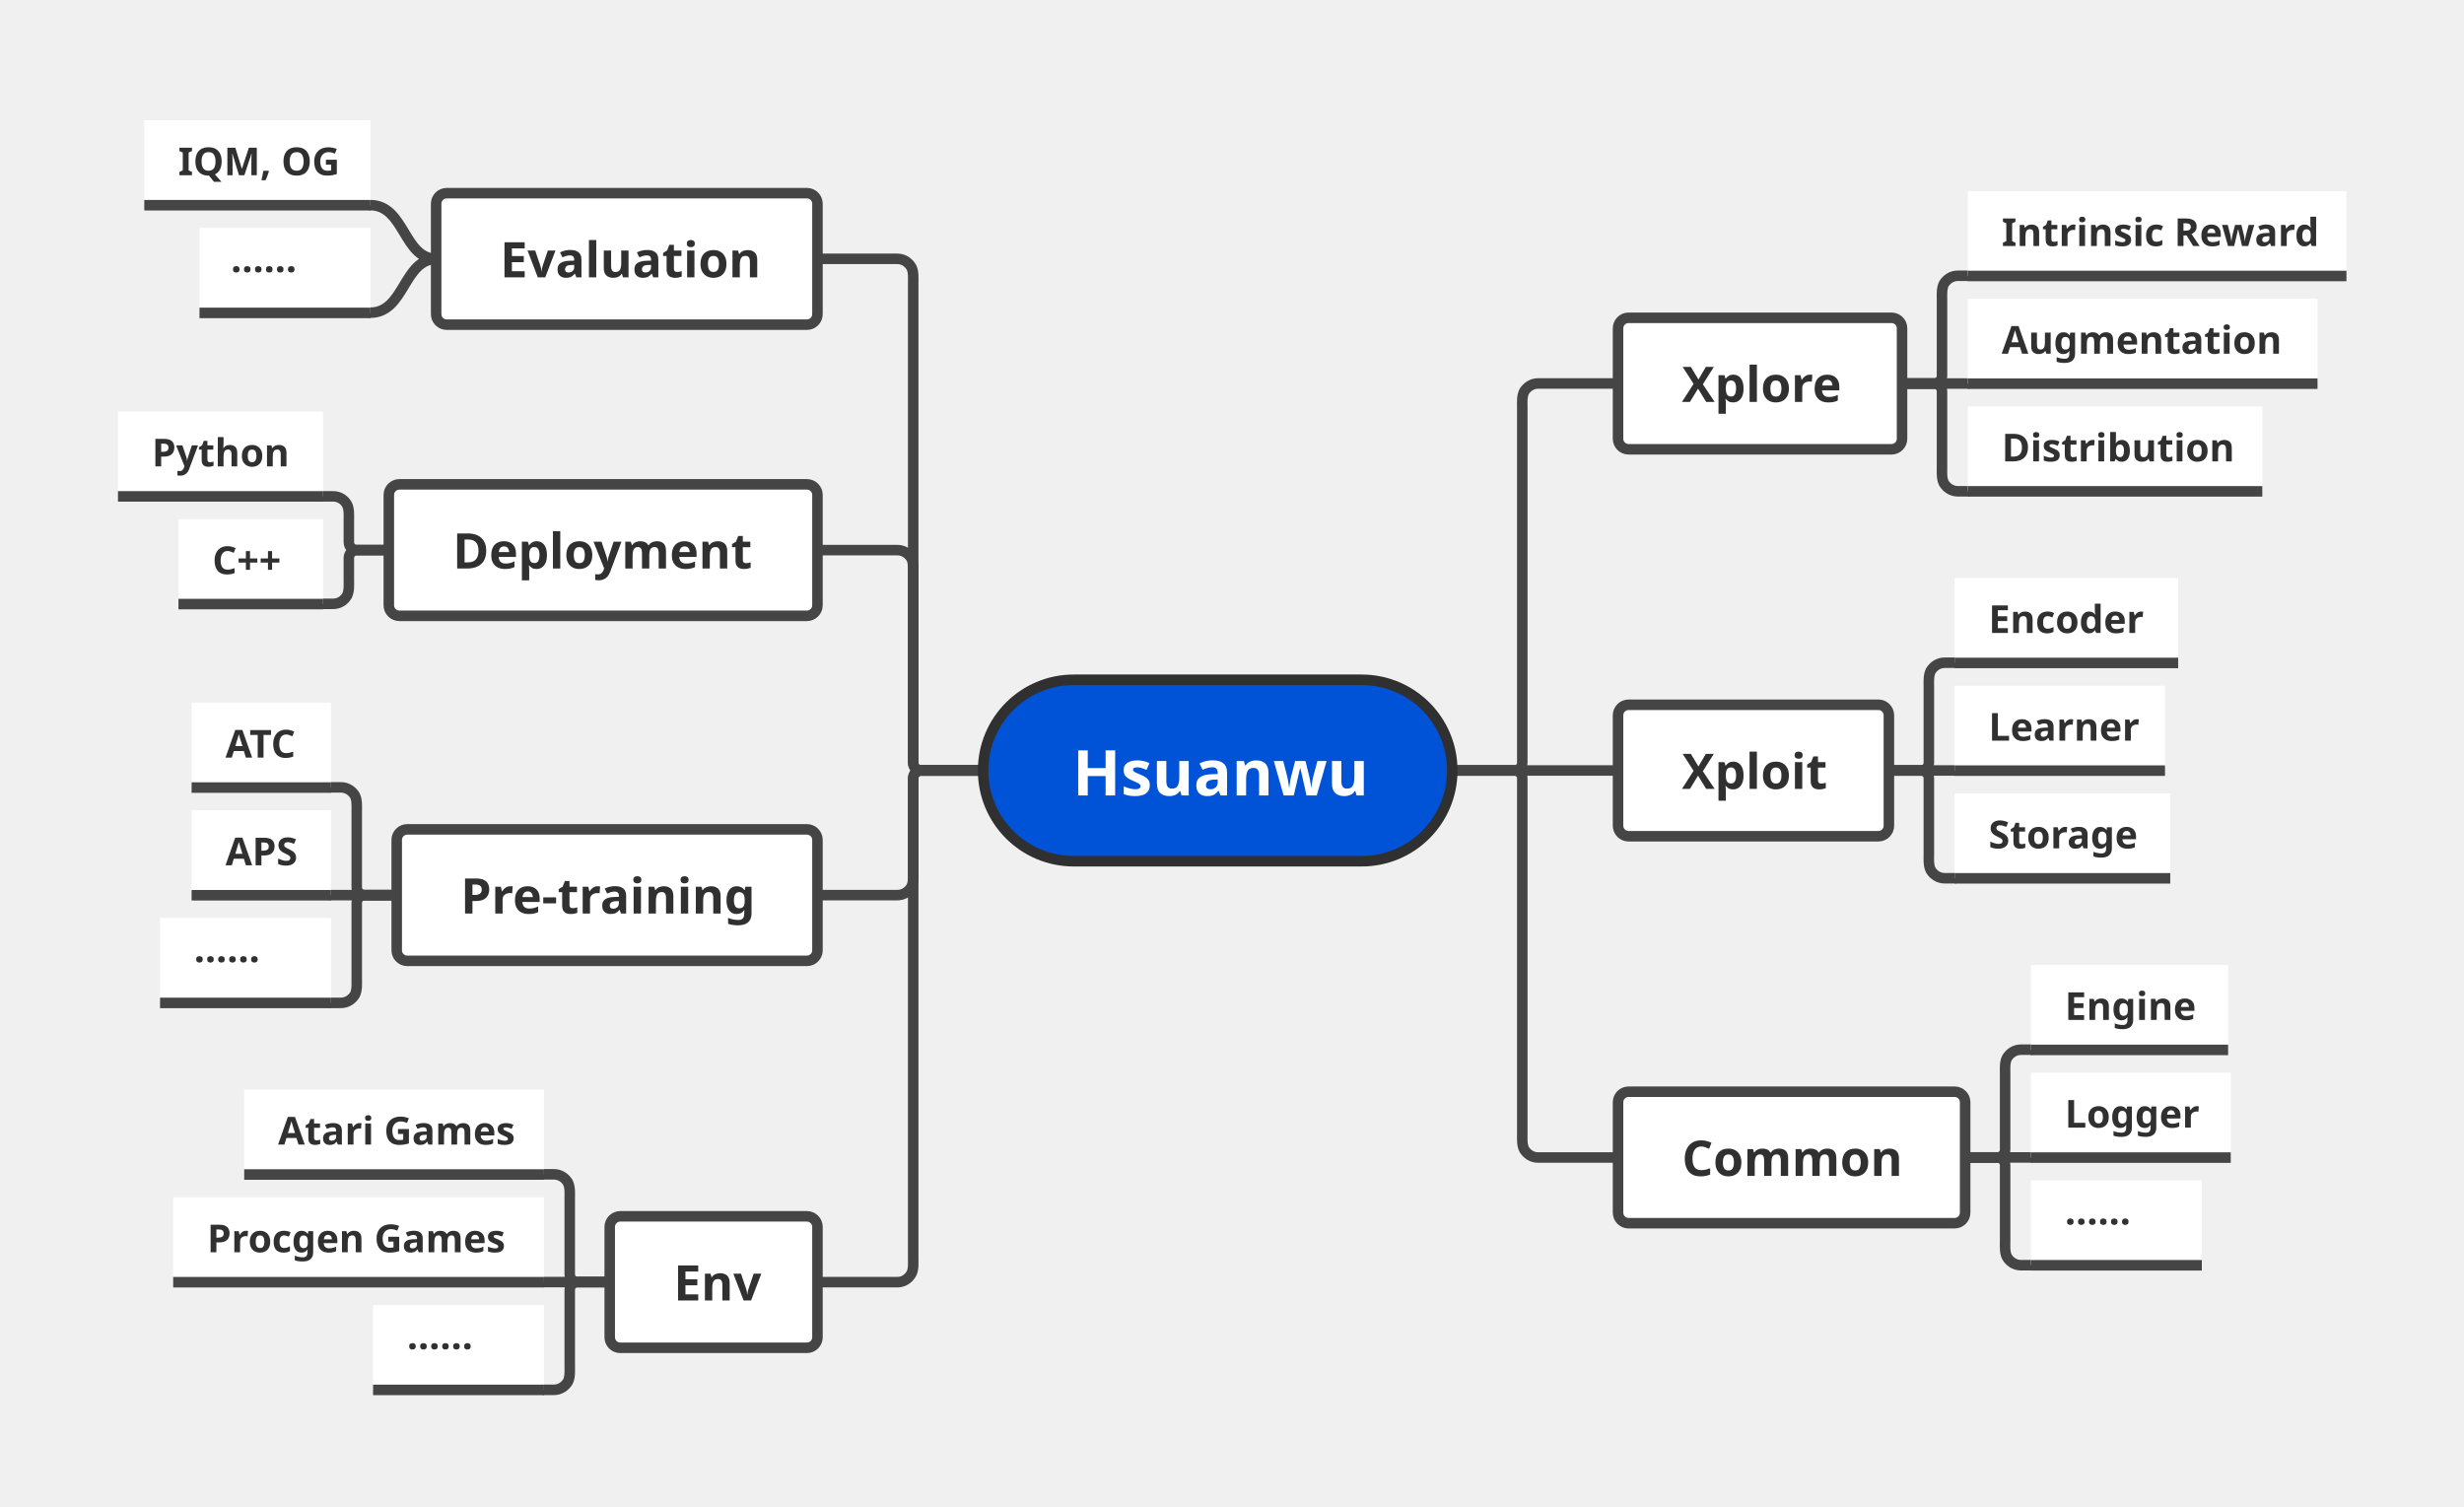
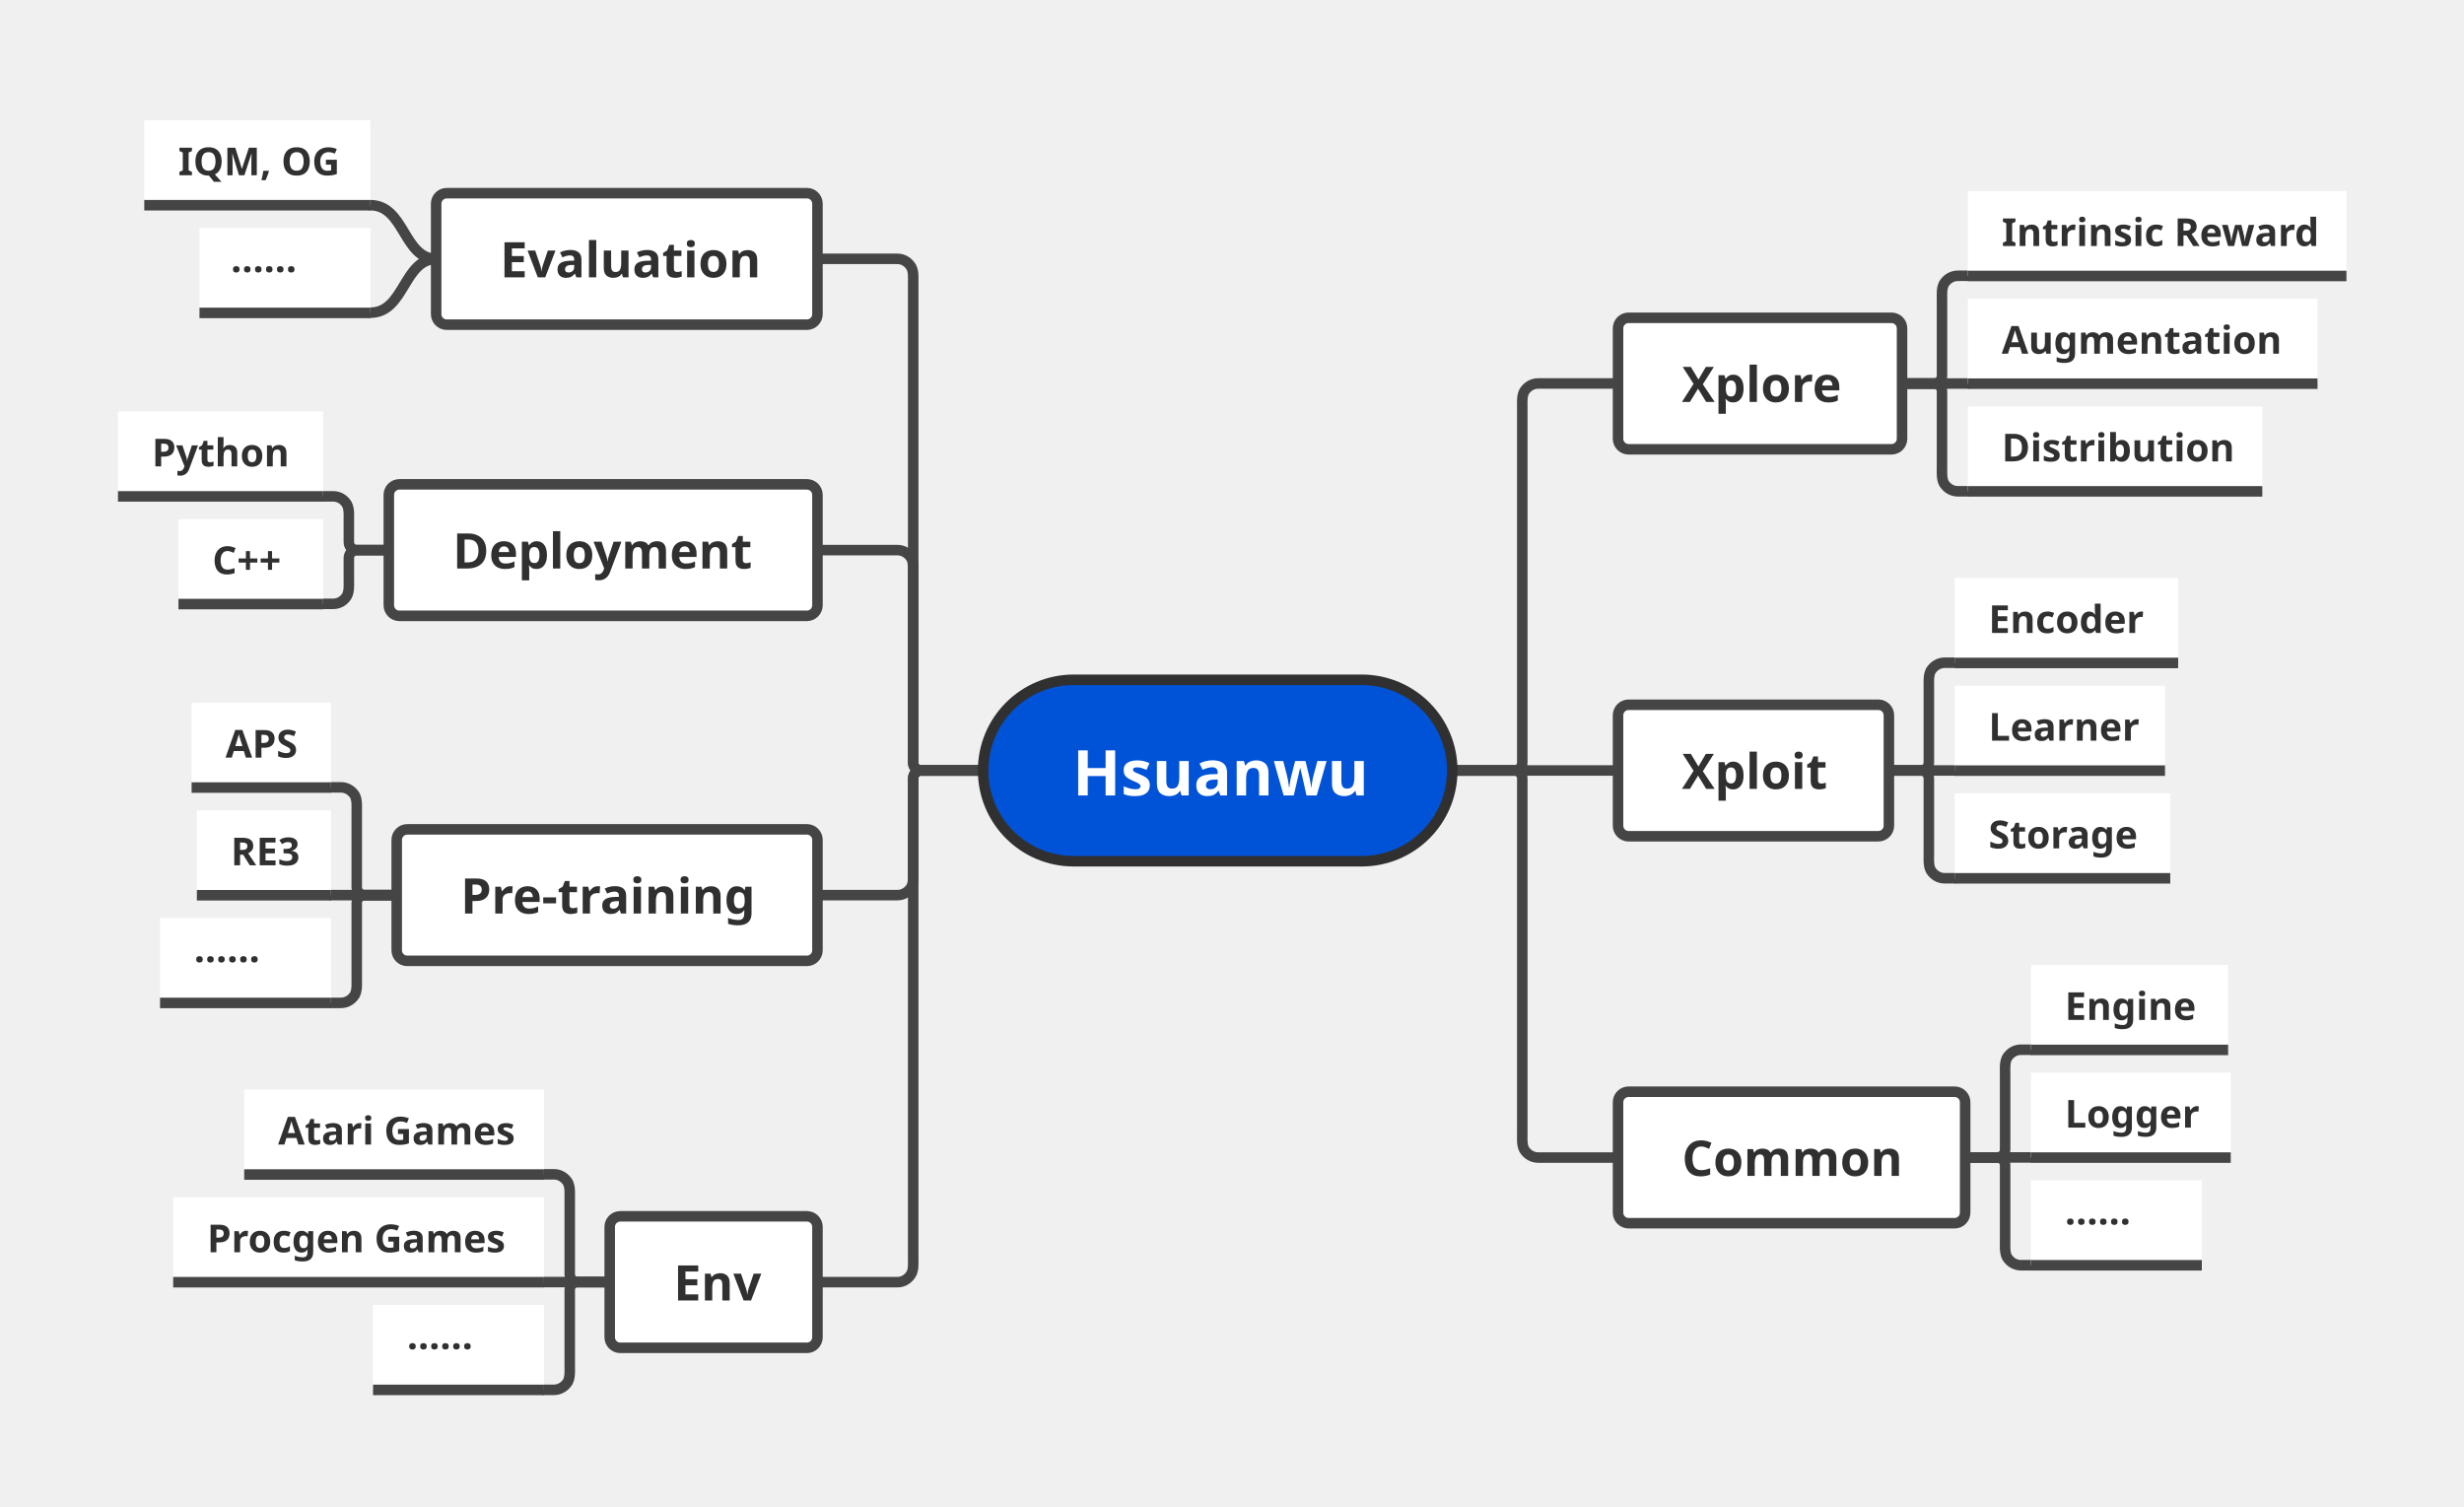
- <svg xmlns="http://www.w3.org/2000/svg" viewBox="0 0 937 573" height="573" width="937">
+ <svg xmlns="http://www.w3.org/2000/svg" viewBox="0 0 937 573" width="937" height="573">
  <defs />
  <g id="page1" transform="translate(5.5,5.5)">
-     <rect x="0" fill="none" y="0" height="563" width="927" />
-     <path id="shape1" fill="none" stroke-width="4" transform="translate(533.69,287.50)" stroke="#454545" d="M13.1,.0L36.7,.0C38.4,.0,40.7,.0,42.7,.0C43.6,.0,44.6,.0,45.7,.0L76.1,.0" stroke-linecap="round" />
-     <path id="shape2" fill="none" stroke-width="4" transform="translate(533.69,213.92)" stroke="#454545" d="M13.1,73.6L36.7,73.6C38.4,73.6,39.7,72.2,39.7,70.6L39.7,-64.6C39.7,-66.2,39.5,-68.7,40.4,-70.5C41.5,-72.3,43.4,-73.6,45.7,-73.6L76.1,-73.6" stroke-linecap="round" />
-     <path id="shape3" fill="none" stroke-width="4" transform="translate(533.69,361.07)" stroke="#454545" d="M13.1,-73.6L36.7,-73.6C38.4,-73.6,39.7,-72.2,39.7,-70.6L39.7,64.6C39.7,66.2,39.5,68.7,40.4,70.5C41.5,72.3,43.4,73.6,45.7,73.6L76.1,73.6" stroke-linecap="round" />
-     <path id="shape4" fill="none" stroke-width="4" transform="translate(725.30,267.02)" stroke="#454545" d="M-12.5,20.5L-0.3,20.5C1.4,20.5,2.7,19.1,2.7,17.5L2.7,-11.5C2.7,-13.1,2.5,-15.6,3.4,-17.4C4.5,-19.2,6.4,-20.5,8.7,-20.5L12.5,-20.5" stroke-linecap="round" />
-     <path id="shape5" fill="none" stroke-width="4" transform="translate(725.30,287.50)" stroke="#454545" d="M-12.5,.0L-0.3,.0C1.4,.0,3.7,.0,5.7,.0C6.6,.0,7.6,.0,8.7,.0L12.5,.0" stroke-linecap="round" />
-     <path id="shape6" fill="none" stroke-width="4" transform="translate(725.30,307.97)" stroke="#454545" d="M-12.5,-20.5L-0.3,-20.5C1.4,-20.5,2.7,-19.1,2.7,-17.5L2.7,11.5C2.7,13.1,2.5,15.6,3.4,17.4C4.5,19.2,6.4,20.5,8.7,20.5L12.5,20.5" stroke-linecap="round" />
-     <path id="shape7" fill="none" stroke-width="4" transform="translate(381.47,384.77)" stroke="#454545" d="M-13.1,-97.3L-36.7,-97.3C-38.4,-97.3,-39.7,-95.9,-39.7,-94.3L-39.7,88.3C-39.7,89.9,-39.5,92.4,-40.4,94.1C-41.5,96.0,-43.4,97.3,-45.7,97.3L-76.1,97.3" stroke-linecap="round" />
-     <path id="shape8" fill="none" stroke-width="4" transform="translate(381.47,245.59)" stroke="#454545" d="M-13.1,41.9L-36.7,41.9C-38.4,41.9,-39.7,40.6,-39.7,38.9L-39.7,-32.9C-39.7,-34.6,-39.5,-37.0,-40.4,-38.8C-41.5,-40.6,-43.4,-41.9,-45.7,-41.9L-76.1,-41.9" stroke-linecap="round" />
-     <path id="shape9" fill="none" stroke-width="4" transform="translate(381.47,311.19)" stroke="#454545" d="M-13.1,-23.7L-36.7,-23.7C-38.4,-23.7,-39.7,-22.3,-39.7,-20.7L-39.7,14.7C-39.7,16.3,-39.5,18.8,-40.4,20.6C-41.5,22.4,-43.4,23.7,-45.7,23.7L-76.1,23.7" stroke-linecap="round" />
-     <path id="shape10" fill="none" stroke-width="4" transform="translate(730.30,119.87)" stroke="#454545" d="M-12.5,20.5L-0.3,20.5C1.4,20.5,2.7,19.1,2.7,17.5L2.7,-11.5C2.7,-13.1,2.5,-15.6,3.4,-17.4C4.5,-19.2,6.4,-20.5,8.7,-20.5L12.5,-20.5" stroke-linecap="round" />
-     <path id="shape11" fill="none" stroke-width="4" transform="translate(730.30,140.35)" stroke="#454545" d="M-12.5,.0L-0.3,.0C1.4,.0,3.7,.0,5.7,.0C6.6,.0,7.6,.0,8.7,.0L12.5,.0" stroke-linecap="round" />
-     <path id="shape12" fill="none" stroke-width="4" transform="translate(730.30,160.82)" stroke="#454545" d="M-12.5,-20.5L-0.3,-20.5C1.4,-20.5,2.7,-19.1,2.7,-17.5L2.7,11.5C2.7,13.1,2.5,15.6,3.4,17.4C4.5,19.2,6.4,20.5,8.7,20.5L12.5,20.5" stroke-linecap="round" />
-     <path id="shape13" fill="none" stroke-width="4" transform="translate(754.30,414.17)" stroke="#454545" d="M-12.5,20.5L-0.3,20.5C1.4,20.5,2.7,19.1,2.7,17.5L2.7,-11.5C2.7,-13.1,2.5,-15.6,3.4,-17.4C4.5,-19.2,6.4,-20.5,8.7,-20.5L12.5,-20.5" stroke-linecap="round" />
-     <path id="shape14" fill="none" stroke-width="4" transform="translate(754.30,455.12)" stroke="#454545" d="M-12.5,-20.5L-0.3,-20.5C1.4,-20.5,2.7,-19.1,2.7,-17.5L2.7,11.5C2.7,13.1,2.5,15.6,3.4,17.4C4.5,19.2,6.4,20.5,8.7,20.5L12.5,20.5" stroke-linecap="round" />
-     <path id="shape15" fill="none" stroke-width="4" transform="translate(213.86,461.56)" stroke="#454545" d="M12.5,20.5L.3,20.5C-1.4,20.5,-2.7,19.1,-2.7,17.5L-2.7,-11.5C-2.7,-13.1,-2.5,-15.6,-3.4,-17.4C-4.5,-19.2,-6.4,-20.5,-8.7,-20.5L-12.5,-20.5" stroke-linecap="round" />
-     <path id="shape16" fill="none" stroke-width="4" transform="translate(754.30,434.65)" stroke="#454545" d="M-12.5,.0L-0.3,.0C1.4,.0,3.7,.0,5.7,.0C6.6,.0,7.6,.0,8.7,.0L12.5,.0" stroke-linecap="round" />
-     <path id="shape17" fill="none" stroke-width="4" transform="translate(129.86,193.45)" stroke="#454545" d="M12.5,10.2L.3,10.2C-1.4,10.2,-2.7,8.9,-2.7,7.2L-2.7,-1.2C-2.7,-2.9,-2.5,-5.3,-3.4,-7.1C-4.5,-9.0,-6.4,-10.2,-8.7,-10.2L-12.5,-10.2" stroke-linecap="round" />
-     <path id="shape18" fill="none" stroke-width="4" transform="translate(129.86,213.92)" stroke="#454545" d="M12.5,-10.2L.3,-10.2C-1.4,-10.2,-2.7,-8.9,-2.7,-7.2L-2.7,1.2C-2.7,2.9,-2.5,5.3,-3.4,7.1C-4.5,9.0,-6.4,10.2,-8.7,10.2L-12.5,10.2" stroke-linecap="round" />
-     <path id="shape19" fill="none" stroke-width="4" transform="translate(132.86,314.41)" stroke="#454545" d="M12.5,20.5L.3,20.5C-1.4,20.5,-2.7,19.1,-2.7,17.5L-2.7,-11.5C-2.7,-13.1,-2.5,-15.6,-3.4,-17.4C-4.5,-19.2,-6.4,-20.5,-8.7,-20.5L-12.5,-20.5" stroke-linecap="round" />
-     <path id="shape20" fill="none" stroke-width="4" transform="translate(132.86,334.89)" stroke="#454545" d="M12.5,.0L.3,.0C-1.4,.0,-3.7,.0,-5.7,.0C-6.6,.0,-7.6,.0,-8.7,.0L-12.5,.0" stroke-linecap="round" />
-     <path id="shape21" fill="none" stroke-width="4" transform="translate(132.86,355.36)" stroke="#454545" d="M12.5,-20.5L.3,-20.5C-1.4,-20.5,-2.7,-19.1,-2.7,-17.5L-2.7,11.5C-2.7,13.1,-2.5,15.6,-3.4,17.4C-4.5,19.2,-6.4,20.5,-8.7,20.5L-12.5,20.5" stroke-linecap="round" />
-     <path id="shape22" fill="none" stroke-width="4" transform="translate(213.86,482.04)" stroke="#454545" d="M12.5,.0L.3,.0C-1.4,.0,-3.7,.0,-5.7,.0C-6.6,.0,-7.6,.0,-8.7,.0L-12.5,.0" stroke-linecap="round" />
-     <path id="shape23" fill="none" stroke-width="4" transform="translate(213.86,502.51)" stroke="#454545" d="M12.5,-20.5L.3,-20.5C-1.4,-20.5,-2.7,-19.1,-2.7,-17.5L-2.7,11.5C-2.7,13.1,-2.5,15.6,-3.4,17.4C-4.5,19.2,-6.4,20.5,-8.7,20.5L-12.5,20.5" stroke-linecap="round" />
-     <path id="shape24" fill="none" stroke-width="4" transform="translate(381.47,190.23)" stroke="#454545" d="M-13.1,97.3L-36.7,97.3C-38.4,97.3,-39.7,95.9,-39.7,94.3L-39.7,-88.3C-39.7,-89.9,-39.5,-92.4,-40.4,-94.1C-41.5,-96.0,-43.4,-97.3,-45.7,-97.3L-76.1,-97.3" stroke-linecap="round" />
-     <path id="shape25" fill="none" stroke-width="4" transform="translate(147.86,82.72)" stroke="#454545" d="M12.5,10.2C.1,10.2,.5,-10.2,-12.5,-10.2" stroke-linecap="round" />
-     <path id="shape26" fill="none" stroke-width="4" transform="translate(147.86,103.20)" stroke="#454545" d="M12.5,-10.2C.1,-10.2,.5,10.2,-12.5,10.2" stroke-linecap="round" />
-     <g id="shape27" transform="translate(368.3614,252.9999)">
-       <path fill="#0053d6" fill-rule="nonzero" stroke-width="4" stroke="#303030" d="M34.5,.0L143.9,.0C163.0,.0,178.4,15.4,178.4,34.5C178.4,53.6,163.0,69.0,143.9,69.0L34.5,69.0C15.4,69.0,.0,53.6,.0,34.5C.0,15.4,15.4,.0,34.5,.0z" />
+     <rect width="927" x="0" fill="none" y="0" height="563" />
+     <path stroke="#454545" stroke-width="4" fill="none" id="shape1" stroke-linecap="round" d="M13.1,.0L36.7,.0C38.4,.0,40.7,.0,42.7,.0C43.6,.0,44.6,.0,45.7,.0L76.1,.0" transform="translate(533.69,287.50)" />
+     <path stroke="#454545" stroke-width="4" fill="none" id="shape2" stroke-linecap="round" d="M13.1,73.6L36.7,73.6C38.4,73.6,39.7,72.2,39.7,70.6L39.7,-64.6C39.7,-66.2,39.5,-68.7,40.4,-70.5C41.5,-72.3,43.4,-73.6,45.7,-73.6L76.1,-73.6" transform="translate(533.69,213.93)" />
+     <path stroke="#454545" stroke-width="4" fill="none" id="shape3" stroke-linecap="round" d="M13.1,-73.6L36.7,-73.6C38.4,-73.6,39.7,-72.2,39.7,-70.6L39.7,64.6C39.7,66.2,39.5,68.7,40.4,70.5C41.5,72.3,43.4,73.6,45.7,73.6L76.1,73.6" transform="translate(533.69,361.08)" />
+     <path stroke="#454545" stroke-width="4" fill="none" id="shape4" stroke-linecap="round" d="M-12.5,20.5L-0.3,20.5C1.4,20.5,2.7,19.1,2.7,17.5L2.7,-11.5C2.7,-13.1,2.5,-15.6,3.4,-17.4C4.5,-19.2,6.4,-20.5,8.7,-20.5L12.5,-20.5" transform="translate(725.30,267.02)" />
+     <path stroke="#454545" stroke-width="4" fill="none" id="shape5" stroke-linecap="round" d="M-12.5,.0L-0.3,.0C1.4,.0,3.7,.0,5.7,.0C6.6,.0,7.6,.0,8.7,.0L12.5,.0" transform="translate(725.30,287.50)" />
+     <path stroke="#454545" stroke-width="4" fill="none" id="shape6" stroke-linecap="round" d="M-12.5,-20.5L-0.3,-20.5C1.4,-20.5,2.7,-19.1,2.7,-17.5L2.7,11.5C2.7,13.1,2.5,15.6,3.4,17.4C4.5,19.2,6.4,20.5,8.7,20.5L12.5,20.5" transform="translate(725.30,307.98)" />
+     <path stroke="#454545" stroke-width="4" fill="none" id="shape7" stroke-linecap="round" d="M-13.1,-97.3L-36.7,-97.3C-38.4,-97.3,-39.7,-95.9,-39.7,-94.3L-39.7,88.3C-39.7,89.9,-39.5,92.4,-40.4,94.1C-41.5,96.0,-43.4,97.3,-45.7,97.3L-76.1,97.3" transform="translate(381.47,384.77)" />
+     <path stroke="#454545" stroke-width="4" fill="none" id="shape8" stroke-linecap="round" d="M-13.1,41.9L-36.7,41.9C-38.4,41.9,-39.7,40.6,-39.7,38.9L-39.7,-32.9C-39.7,-34.6,-39.5,-37.0,-40.4,-38.8C-41.5,-40.6,-43.4,-41.9,-45.7,-41.9L-76.1,-41.9" transform="translate(381.47,245.59)" />
+     <path stroke="#454545" stroke-width="4" fill="none" id="shape9" stroke-linecap="round" d="M-13.1,-23.7L-36.7,-23.7C-38.4,-23.7,-39.7,-22.3,-39.7,-20.7L-39.7,14.7C-39.7,16.3,-39.5,18.8,-40.4,20.6C-41.5,22.4,-43.4,23.7,-45.7,23.7L-76.1,23.7" transform="translate(381.47,311.19)" />
+     <path stroke="#454545" stroke-width="4" fill="none" id="shape10" stroke-linecap="round" d="M-12.5,20.5L-0.3,20.5C1.4,20.5,2.7,19.1,2.7,17.5L2.7,-11.5C2.7,-13.1,2.5,-15.6,3.4,-17.4C4.5,-19.2,6.4,-20.5,8.7,-20.5L12.5,-20.5" transform="translate(730.30,119.88)" />
+     <path stroke="#454545" stroke-width="4" fill="none" id="shape11" stroke-linecap="round" d="M-12.5,.0L-0.3,.0C1.4,.0,3.7,.0,5.7,.0C6.6,.0,7.6,.0,8.7,.0L12.5,.0" transform="translate(730.30,140.35)" />
+     <path stroke="#454545" stroke-width="4" fill="none" id="shape12" stroke-linecap="round" d="M-12.5,-20.5L-0.3,-20.5C1.4,-20.5,2.7,-19.1,2.7,-17.5L2.7,11.5C2.7,13.1,2.5,15.6,3.4,17.4C4.5,19.2,6.4,20.5,8.7,20.5L12.5,20.5" transform="translate(730.30,160.82)" />
+     <path stroke="#454545" stroke-width="4" fill="none" id="shape13" stroke-linecap="round" d="M-12.5,20.5L-0.3,20.5C1.4,20.5,2.7,19.1,2.7,17.5L2.7,-11.5C2.7,-13.1,2.5,-15.6,3.4,-17.4C4.5,-19.2,6.4,-20.5,8.7,-20.5L12.5,-20.5" transform="translate(754.30,414.18)" />
+     <path stroke="#454545" stroke-width="4" fill="none" id="shape14" stroke-linecap="round" d="M-12.5,-20.5L-0.3,-20.5C1.4,-20.5,2.7,-19.1,2.7,-17.5L2.7,11.5C2.7,13.1,2.5,15.6,3.4,17.4C4.5,19.2,6.4,20.5,8.7,20.5L12.5,20.5" transform="translate(754.30,455.13)" />
+     <path stroke="#454545" stroke-width="4" fill="none" id="shape15" stroke-linecap="round" d="M12.5,20.5L.3,20.5C-1.4,20.5,-2.7,19.1,-2.7,17.5L-2.7,-11.5C-2.7,-13.1,-2.5,-15.6,-3.4,-17.4C-4.5,-19.2,-6.4,-20.5,-8.7,-20.5L-12.5,-20.5" transform="translate(213.86,461.56)" />
+     <path stroke="#454545" stroke-width="4" fill="none" id="shape16" stroke-linecap="round" d="M-12.5,.0L-0.3,.0C1.4,.0,3.7,.0,5.7,.0C6.6,.0,7.6,.0,8.7,.0L12.5,.0" transform="translate(754.30,434.65)" />
+     <path stroke="#454545" stroke-width="4" fill="none" id="shape17" stroke-linecap="round" d="M12.5,10.2L.3,10.2C-1.4,10.2,-2.7,8.9,-2.7,7.2L-2.7,-1.2C-2.7,-2.9,-2.5,-5.3,-3.4,-7.1C-4.5,-9.0,-6.4,-10.2,-8.7,-10.2L-12.5,-10.2" transform="translate(129.86,193.45)" />
+     <path stroke="#454545" stroke-width="4" fill="none" id="shape18" stroke-linecap="round" d="M12.5,-10.2L.3,-10.2C-1.4,-10.2,-2.7,-8.9,-2.7,-7.2L-2.7,1.2C-2.7,2.9,-2.5,5.3,-3.4,7.1C-4.5,9.0,-6.4,10.2,-8.7,10.2L-12.5,10.2" transform="translate(129.86,213.93)" />
+     <path stroke="#454545" stroke-width="4" fill="none" id="shape19" stroke-linecap="round" d="M12.5,20.5L.3,20.5C-1.4,20.5,-2.7,19.1,-2.7,17.5L-2.7,-11.5C-2.7,-13.1,-2.5,-15.6,-3.4,-17.4C-4.5,-19.2,-6.4,-20.5,-8.7,-20.5L-12.5,-20.5" transform="translate(132.86,314.41)" />
+     <path stroke="#454545" stroke-width="4" fill="none" id="shape20" stroke-linecap="round" d="M12.5,.0L.3,.0C-1.4,.0,-3.7,.0,-5.7,.0C-6.6,.0,-7.6,.0,-8.7,.0L-12.5,.0" transform="translate(132.86,334.89)" />
+     <path stroke="#454545" stroke-width="4" fill="none" id="shape21" stroke-linecap="round" d="M12.5,-20.5L.3,-20.5C-1.4,-20.5,-2.7,-19.1,-2.7,-17.5L-2.7,11.5C-2.7,13.1,-2.5,15.6,-3.4,17.4C-4.5,19.2,-6.4,20.5,-8.7,20.5L-12.5,20.5" transform="translate(132.86,355.36)" />
+     <path stroke="#454545" stroke-width="4" fill="none" id="shape22" stroke-linecap="round" d="M12.5,.0L.3,.0C-1.4,.0,-3.7,.0,-5.7,.0C-6.6,.0,-7.6,.0,-8.7,.0L-12.5,.0" transform="translate(213.86,482.04)" />
+     <path stroke="#454545" stroke-width="4" fill="none" id="shape23" stroke-linecap="round" d="M12.5,-20.5L.3,-20.5C-1.4,-20.5,-2.7,-19.1,-2.7,-17.5L-2.7,11.5C-2.7,13.1,-2.5,15.6,-3.4,17.4C-4.5,19.2,-6.4,20.5,-8.7,20.5L-12.5,20.5" transform="translate(213.86,502.51)" />
+     <path stroke="#454545" stroke-width="4" fill="none" id="shape24" stroke-linecap="round" d="M-13.1,97.3L-36.7,97.3C-38.4,97.3,-39.7,95.9,-39.7,94.3L-39.7,-88.3C-39.7,-89.9,-39.5,-92.4,-40.4,-94.1C-41.5,-96.0,-43.4,-97.3,-45.7,-97.3L-76.1,-97.3" transform="translate(381.47,190.23)" />
+     <path stroke="#454545" stroke-width="4" fill="none" id="shape25" stroke-linecap="round" d="M12.5,10.2C.1,10.2,.5,-10.2,-12.5,-10.2" transform="translate(147.86,82.73)" />
+     <path stroke="#454545" stroke-width="4" fill="none" id="shape26" stroke-linecap="round" d="M12.5,-10.2C.1,-10.2,.5,10.2,-12.5,10.2" transform="translate(147.86,103.20)" />
+     <g id="shape27" transform="translate(368.361,253)">
+       <path stroke="#303030" stroke-width="4" fill-rule="nonzero" fill="#0053d6" d="M34.5,.0L143.9,.0C163.0,.0,178.4,15.4,178.4,34.5C178.4,53.6,163.0,69.0,143.9,69.0L34.5,69.0C15.4,69.0,.0,53.6,.0,34.5C.0,15.4,15.4,.0,34.5,.0z" />
      <text xml:space="preserve" style="fill:#ffffff;font-family:微软雅黑;font-size:18.00pt;font-weight:bold">
        <tspan x="34.0" y="44.0">Hsuanwu</tspan>
      </text>
    </g>
-     <g id="shape28" transform="translate(609.8014,262.4999)">
-       <path fill="#ffffff" fill-rule="nonzero" stroke-width="4" stroke="#454545" d="M4.0,.0L99.0,.0C101.2,.0,103.0,1.8,103.0,4.0L103.0,46.0C103.0,48.2,101.2,50.0,99.0,50.0L4.0,50.0C1.8,50.0,.0,48.2,.0,46.0L.0,4.0C.0,1.8,1.8,.0,4.0,.0z" />
+     <g id="shape28" transform="translate(609.801,262.5)">
+       <path stroke="#454545" stroke-width="4" fill-rule="nonzero" fill="#ffffff" d="M4.0,.0L99.0,.0C101.2,.0,103.0,1.8,103.0,4.0L103.0,46.0C103.0,48.2,101.2,50.0,99.0,50.0L4.0,50.0C1.8,50.0,.0,48.2,.0,46.0L.0,4.0C.0,1.8,1.8,.0,4.0,.0z" />
      <text xml:space="preserve" style="fill:#303030;font-family:微软雅黑;font-size:14.00pt;font-weight:bold">
        <tspan x="24.3" y="32.0">Xploit</tspan>
      </text>
    </g>
-     <g id="shape29" transform="translate(609.8014,115.3499)">
-       <path fill="#ffffff" fill-rule="nonzero" stroke-width="4" stroke="#454545" d="M4.0,.0L104.0,.0C106.2,.0,108.0,1.8,108.0,4.0L108.0,46.0C108.0,48.2,106.2,50.0,104.0,50.0L4.0,50.0C1.8,50.0,.0,48.2,.0,46.0L.0,4.0C.0,1.8,1.8,.0,4.0,.0z" />
+     <g id="shape29" transform="translate(609.801,115.35)">
+       <path stroke="#454545" stroke-width="4" fill-rule="nonzero" fill="#ffffff" d="M4.0,.0L104.0,.0C106.2,.0,108.0,1.8,108.0,4.0L108.0,46.0C108.0,48.2,106.2,50.0,104.0,50.0L4.0,50.0C1.8,50.0,.0,48.2,.0,46.0L.0,4.0C.0,1.8,1.8,.0,4.0,.0z" />
      <text xml:space="preserve" style="fill:#303030;font-family:微软雅黑;font-size:14.00pt;font-weight:bold">
        <tspan x="24.3" y="32.0">Xplore</tspan>
      </text>
    </g>
-     <g id="shape30" transform="translate(609.8014,409.6499)">
-       <path fill="#ffffff" fill-rule="nonzero" stroke-width="4" stroke="#454545" d="M4.0,.0L128.0,.0C130.2,.0,132.0,1.8,132.0,4.0L132.0,46.0C132.0,48.2,130.2,50.0,128.0,50.0L4.0,50.0C1.8,50.0,.0,48.2,.0,46.0L.0,4.0C.0,1.8,1.8,.0,4.0,.0z" />
+     <g id="shape30" transform="translate(609.801,409.65)">
+       <path stroke="#454545" stroke-width="4" fill-rule="nonzero" fill="#ffffff" d="M4.0,.0L128.0,.0C130.2,.0,132.0,1.8,132.0,4.0L132.0,46.0C132.0,48.2,130.2,50.0,128.0,50.0L4.0,50.0C1.8,50.0,.0,48.2,.0,46.0L.0,4.0C.0,1.8,1.8,.0,4.0,.0z" />
      <text xml:space="preserve" style="fill:#303030;font-family:微软雅黑;font-size:14.00pt;font-weight:bold">
        <tspan x="24.3" y="32.0">Common</tspan>
      </text>
    </g>
-     <g id="shape31" transform="translate(737.8014,214.2999)">
-       <path fill="#ffffff" fill-rule="nonzero" d="M.0,.0L85.0,.0L85.0,32.3L.0,32.3L.0,.0z" />
-       <path fill="none" stroke-width="4" stroke="#454545" d="M.0,32.3L85.0,32.3" />
+     <g id="shape31" transform="translate(737.801,214.3)">
+       <path fill-rule="nonzero" fill="#ffffff" d="M.0,.0L85.0,.0L85.0,32.3L.0,32.3L.0,.0z" />
+       <path stroke="#454545" stroke-width="4" fill="none" d="M.0,32.3L85.0,32.3" />
      <text xml:space="preserve" style="fill:#303030;font-family:微软雅黑;font-size:11.00pt;font-weight:bold">
        <tspan x="12.9" y="20.9">Encoder</tspan>
      </text>
    </g>
-     <g id="shape32" transform="translate(737.8014,255.2499)">
-       <path fill="#ffffff" fill-rule="nonzero" d="M.0,.0L80.0,.0L80.0,32.3L.0,32.3L.0,.0z" />
-       <path fill="none" stroke-width="4" stroke="#454545" d="M.0,32.3L80.0,32.3" />
+     <g id="shape32" transform="translate(737.801,255.25)">
+       <path fill-rule="nonzero" fill="#ffffff" d="M.0,.0L80.0,.0L80.0,32.3L.0,32.3L.0,.0z" />
+       <path stroke="#454545" stroke-width="4" fill="none" d="M.0,32.3L80.0,32.3" />
      <text xml:space="preserve" style="fill:#303030;font-family:微软雅黑;font-size:11.00pt;font-weight:bold">
        <tspan x="12.9" y="20.9">Learner</tspan>
      </text>
    </g>
-     <g id="shape33" transform="translate(737.8014,296.1999)">
-       <path fill="#ffffff" fill-rule="nonzero" d="M.0,.0L82.0,.0L82.0,32.3L.0,32.3L.0,.0z" />
-       <path fill="none" stroke-width="4" stroke="#454545" d="M.0,32.3L82.0,32.3" />
+     <g id="shape33" transform="translate(737.801,296.2)">
+       <path fill-rule="nonzero" fill="#ffffff" d="M.0,.0L82.0,.0L82.0,32.3L.0,32.3L.0,.0z" />
+       <path stroke="#454545" stroke-width="4" fill="none" d="M.0,32.3L82.0,32.3" />
      <text xml:space="preserve" style="fill:#303030;font-family:微软雅黑;font-size:11.00pt;font-weight:bold">
        <tspan x="12.9" y="20.9">Storage</tspan>
      </text>
    </g>
-     <g id="shape34" transform="translate(226.3614,457.0374)">
-       <path fill="#ffffff" fill-rule="nonzero" stroke-width="4" stroke="#454545" d="M4.0,.0L75.0,.0C77.2,.0,79.0,1.8,79.0,4.0L79.0,46.0C79.0,48.2,77.2,50.0,75.0,50.0L4.0,50.0C1.8,50.0,.0,48.2,.0,46.0L.0,4.0C.0,1.8,1.8,.0,4.0,.0z" />
+     <g id="shape34" transform="translate(226.361,457.0375)">
+       <path stroke="#454545" stroke-width="4" fill-rule="nonzero" fill="#ffffff" d="M4.0,.0L75.0,.0C77.2,.0,79.0,1.8,79.0,4.0L79.0,46.0C79.0,48.2,77.2,50.0,75.0,50.0L4.0,50.0C1.8,50.0,.0,48.2,.0,46.0L.0,4.0C.0,1.8,1.8,.0,4.0,.0z" />
      <text xml:space="preserve" style="fill:#303030;font-family:微软雅黑;font-size:14.00pt;font-weight:bold">
        <tspan x="24.3" y="32.0">Env</tspan>
      </text>
    </g>
-     <g id="shape35" transform="translate(142.3614,178.6874)">
-       <path fill="#ffffff" fill-rule="nonzero" stroke-width="4" stroke="#454545" d="M4.0,.0L159.0,.0C161.2,.0,163.0,1.8,163.0,4.0L163.0,46.0C163.0,48.2,161.2,50.0,159.0,50.0L4.0,50.0C1.8,50.0,.0,48.2,.0,46.0L.0,4.0C.0,1.8,1.8,.0,4.0,.0z" />
+     <g id="shape35" transform="translate(142.361,178.6875)">
+       <path stroke="#454545" stroke-width="4" fill-rule="nonzero" fill="#ffffff" d="M4.0,.0L159.0,.0C161.2,.0,163.0,1.8,163.0,4.0L163.0,46.0C163.0,48.2,161.2,50.0,159.0,50.0L4.0,50.0C1.8,50.0,.0,48.2,.0,46.0L.0,4.0C.0,1.8,1.8,.0,4.0,.0z" />
      <text xml:space="preserve" style="fill:#303030;font-family:微软雅黑;font-size:14.00pt;font-weight:bold">
        <tspan x="24.3" y="32.0">Deployment</tspan>
      </text>
    </g>
-     <g id="shape36" transform="translate(145.3614,309.8874)">
-       <path fill="#ffffff" fill-rule="nonzero" stroke-width="4" stroke="#454545" d="M4.0,.0L156.0,.0C158.2,.0,160.0,1.8,160.0,4.0L160.0,46.0C160.0,48.2,158.2,50.0,156.0,50.0L4.0,50.0C1.8,50.0,.0,48.2,.0,46.0L.0,4.0C.0,1.8,1.8,.0,4.0,.0z" />
+     <g id="shape36" transform="translate(145.361,309.8875)">
+       <path stroke="#454545" stroke-width="4" fill-rule="nonzero" fill="#ffffff" d="M4.0,.0L156.0,.0C158.2,.0,160.0,1.8,160.0,4.0L160.0,46.0C160.0,48.2,158.2,50.0,156.0,50.0L4.0,50.0C1.8,50.0,.0,48.2,.0,46.0L.0,4.0C.0,1.8,1.8,.0,4.0,.0z" />
      <text xml:space="preserve" style="fill:#303030;font-family:微软雅黑;font-size:14.00pt;font-weight:bold">
        <tspan x="24.3" y="32.0">Pre-training</tspan>
      </text>
    </g>
-     <g id="shape37" transform="translate(742.8014,67.14986)">
-       <path fill="#ffffff" fill-rule="nonzero" d="M.0,.0L144.0,.0L144.0,32.3L.0,32.3L.0,.0z" />
-       <path fill="none" stroke-width="4" stroke="#454545" d="M.0,32.3L144.0,32.3" />
+     <g id="shape37" transform="translate(742.801,67.15)">
+       <path fill-rule="nonzero" fill="#ffffff" d="M.0,.0L144.0,.0L144.0,32.3L.0,32.3L.0,.0z" />
+       <path stroke="#454545" stroke-width="4" fill="none" d="M.0,32.3L144.0,32.3" />
      <text xml:space="preserve" style="fill:#303030;font-family:微软雅黑;font-size:11.00pt;font-weight:bold">
        <tspan x="12.9" y="20.9">Intrinsic Reward</tspan>
      </text>
    </g>
-     <g id="shape38" transform="translate(742.8014,108.0999)">
-       <path fill="#ffffff" fill-rule="nonzero" d="M.0,.0L133.0,.0L133.0,32.3L.0,32.3L.0,.0z" />
-       <path fill="none" stroke-width="4" stroke="#454545" d="M.0,32.3L133.0,32.3" />
+     <g id="shape38" transform="translate(742.801,108.1)">
+       <path fill-rule="nonzero" fill="#ffffff" d="M.0,.0L133.0,.0L133.0,32.3L.0,32.3L.0,.0z" />
+       <path stroke="#454545" stroke-width="4" fill="none" d="M.0,32.3L133.0,32.3" />
      <text xml:space="preserve" style="fill:#303030;font-family:微软雅黑;font-size:11.00pt;font-weight:bold">
        <tspan x="12.9" y="20.9">Augmentation</tspan>
      </text>
    </g>
-     <g id="shape39" transform="translate(742.8014,149.0499)">
-       <path fill="#ffffff" fill-rule="nonzero" d="M.0,.0L112.0,.0L112.0,32.3L.0,32.3L.0,.0z" />
-       <path fill="none" stroke-width="4" stroke="#454545" d="M.0,32.3L112.0,32.3" />
+     <g id="shape39" transform="translate(742.801,149.05)">
+       <path fill-rule="nonzero" fill="#ffffff" d="M.0,.0L112.0,.0L112.0,32.3L.0,32.3L.0,.0z" />
+       <path stroke="#454545" stroke-width="4" fill="none" d="M.0,32.3L112.0,32.3" />
      <text xml:space="preserve" style="fill:#303030;font-family:微软雅黑;font-size:11.00pt;font-weight:bold">
        <tspan x="12.9" y="20.9">Distribution</tspan>
      </text>
    </g>
-     <g id="shape40" transform="translate(766.8014,361.4499)">
-       <path fill="#ffffff" fill-rule="nonzero" d="M.0,.0L75.0,.0L75.0,32.3L.0,32.3L.0,.0z" />
-       <path fill="none" stroke-width="4" stroke="#454545" d="M.0,32.3L75.0,32.3" />
+     <g id="shape40" transform="translate(766.801,361.45)">
+       <path fill-rule="nonzero" fill="#ffffff" d="M.0,.0L75.0,.0L75.0,32.3L.0,32.3L.0,.0z" />
+       <path stroke="#454545" stroke-width="4" fill="none" d="M.0,32.3L75.0,32.3" />
      <text xml:space="preserve" style="fill:#303030;font-family:微软雅黑;font-size:11.00pt;font-weight:bold">
        <tspan x="12.9" y="20.9">Engine</tspan>
      </text>
    </g>
-     <g id="shape41" transform="translate(766.8014,443.3499)">
-       <path fill="#ffffff" fill-rule="nonzero" d="M.0,.0L65.0,.0L65.0,32.3L.0,32.3L.0,.0z" />
-       <path fill="none" stroke-width="4" stroke="#454545" d="M.0,32.3L65.0,32.3" />
+     <g id="shape41" transform="translate(766.801,443.35)">
+       <path fill-rule="nonzero" fill="#ffffff" d="M.0,.0L65.0,.0L65.0,32.3L.0,32.3L.0,.0z" />
+       <path stroke="#454545" stroke-width="4" fill="none" d="M.0,32.3L65.0,32.3" />
      <text xml:space="preserve" style="fill:#303030;font-family:微软雅黑;font-size:11.00pt;font-weight:bold">
        <tspan x="12.9" y="20.9">······</tspan>
      </text>
    </g>
-     <g id="shape42" transform="translate(87.36143,408.8374)">
-       <path fill="#ffffff" fill-rule="nonzero" d="M.0,.0L114.0,.0L114.0,32.3L.0,32.3L.0,.0z" />
-       <path fill="none" stroke-width="4" stroke="#454545" d="M.0,32.3L114.0,32.3" />
+     <g id="shape42" transform="translate(87.361,408.8375)">
+       <path fill-rule="nonzero" fill="#ffffff" d="M.0,.0L114.0,.0L114.0,32.3L.0,32.3L.0,.0z" />
+       <path stroke="#454545" stroke-width="4" fill="none" d="M.0,32.3L114.0,32.3" />
      <text xml:space="preserve" style="fill:#303030;font-family:微软雅黑;font-size:11.00pt;font-weight:bold">
        <tspan x="12.9" y="20.9">Atari Games</tspan>
      </text>
    </g>
-     <g id="shape43" transform="translate(766.8014,402.3999)">
-       <path fill="#ffffff" fill-rule="nonzero" d="M.0,.0L76.0,.0L76.0,32.3L.0,32.3L.0,.0z" />
-       <path fill="none" stroke-width="4" stroke="#454545" d="M.0,32.3L76.0,32.3" />
+     <g id="shape43" transform="translate(766.801,402.4)">
+       <path fill-rule="nonzero" fill="#ffffff" d="M.0,.0L76.0,.0L76.0,32.3L.0,32.3L.0,.0z" />
+       <path stroke="#454545" stroke-width="4" fill="none" d="M.0,32.3L76.0,32.3" />
      <text xml:space="preserve" style="fill:#303030;font-family:微软雅黑;font-size:11.00pt;font-weight:bold">
        <tspan x="12.9" y="20.9">Logger</tspan>
      </text>
    </g>
-     <g id="shape44" transform="translate(39.36143,150.9624)">
-       <path fill="#ffffff" fill-rule="nonzero" d="M.0,.0L78.0,.0L78.0,32.3L.0,32.3L.0,.0z" />
-       <path fill="none" stroke-width="4" stroke="#454545" d="M.0,32.3L78.0,32.3" />
+     <g id="shape44" transform="translate(39.361,150.9625)">
+       <path fill-rule="nonzero" fill="#ffffff" d="M.0,.0L78.0,.0L78.0,32.3L.0,32.3L.0,.0z" />
+       <path stroke="#454545" stroke-width="4" fill="none" d="M.0,32.3L78.0,32.3" />
      <text xml:space="preserve" style="fill:#303030;font-family:微软雅黑;font-size:11.00pt;font-weight:bold">
        <tspan x="12.9" y="20.9">Python</tspan>
      </text>
    </g>
-     <g id="shape45" transform="translate(62.36143,191.9124)">
-       <path fill="#ffffff" fill-rule="nonzero" d="M.0,.0L55.0,.0L55.0,32.3L.0,32.3L.0,.0z" />
-       <path fill="none" stroke-width="4" stroke="#454545" d="M.0,32.3L55.0,32.3" />
+     <g id="shape45" transform="translate(62.361,191.9125)">
+       <path fill-rule="nonzero" fill="#ffffff" d="M.0,.0L55.0,.0L55.0,32.3L.0,32.3L.0,.0z" />
+       <path stroke="#454545" stroke-width="4" fill="none" d="M.0,32.3L55.0,32.3" />
      <text xml:space="preserve" style="fill:#303030;font-family:微软雅黑;font-size:11.00pt;font-weight:bold">
        <tspan x="12.9" y="20.9">C++</tspan>
      </text>
    </g>
-     <g id="shape46" transform="translate(67.36143,261.6874)">
-       <path fill="#ffffff" fill-rule="nonzero" d="M.0,.0L53.0,.0L53.0,32.3L.0,32.3L.0,.0z" />
-       <path fill="none" stroke-width="4" stroke="#454545" d="M.0,32.3L53.0,32.3" />
-       <text xml:space="preserve" style="fill:#303030;font-family:微软雅黑;font-size:11.00pt;font-weight:bold">
-         <tspan x="12.9" y="20.9">ATC</tspan>
-       </text>
-     </g>
-     <g id="shape47" transform="translate(67.36143,302.6374)">
-       <path fill="#ffffff" fill-rule="nonzero" d="M.0,.0L53.0,.0L53.0,32.3L.0,32.3L.0,.0z" />
-       <path fill="none" stroke-width="4" stroke="#454545" d="M.0,32.3L53.0,32.3" />
+     <g id="shape46" transform="translate(67.361,261.6875)">
+       <path fill-rule="nonzero" fill="#ffffff" d="M.0,.0L53.0,.0L53.0,32.3L.0,32.3L.0,.0z" />
+       <path stroke="#454545" stroke-width="4" fill="none" d="M.0,32.3L53.0,32.3" />
      <text xml:space="preserve" style="fill:#303030;font-family:微软雅黑;font-size:11.00pt;font-weight:bold">
        <tspan x="12.9" y="20.9">APS</tspan>
      </text>
    </g>
-     <g id="shape48" transform="translate(55.36143,343.5874)">
-       <path fill="#ffffff" fill-rule="nonzero" d="M.0,.0L65.0,.0L65.0,32.3L.0,32.3L.0,.0z" />
-       <path fill="none" stroke-width="4" stroke="#454545" d="M.0,32.3L65.0,32.3" />
+     <g id="shape47" transform="translate(69.361,302.6375)">
+       <path fill-rule="nonzero" fill="#ffffff" d="M.0,.0L51.0,.0L51.0,32.3L.0,32.3L.0,.0z" />
+       <path stroke="#454545" stroke-width="4" fill="none" d="M.0,32.3L51.0,32.3" />
+       <text xml:space="preserve" style="fill:#303030;font-family:微软雅黑;font-size:11.00pt;font-weight:bold">
+         <tspan x="12.9" y="20.9">RE3</tspan>
+       </text>
+     </g>
+     <g id="shape48" transform="translate(55.361,343.5875)">
+       <path fill-rule="nonzero" fill="#ffffff" d="M.0,.0L65.0,.0L65.0,32.3L.0,32.3L.0,.0z" />
+       <path stroke="#454545" stroke-width="4" fill="none" d="M.0,32.3L65.0,32.3" />
      <text xml:space="preserve" style="fill:#303030;font-family:微软雅黑;font-size:11.00pt;font-weight:bold">
        <tspan x="12.9" y="20.9">······</tspan>
      </text>
    </g>
-     <g id="shape49" transform="translate(60.36143,449.7874)">
-       <path fill="#ffffff" fill-rule="nonzero" d="M.0,.0L141.0,.0L141.0,32.3L.0,32.3L.0,.0z" />
-       <path fill="none" stroke-width="4" stroke="#454545" d="M.0,32.3L141.0,32.3" />
+     <g id="shape49" transform="translate(60.361,449.7875)">
+       <path fill-rule="nonzero" fill="#ffffff" d="M.0,.0L141.0,.0L141.0,32.3L.0,32.3L.0,.0z" />
+       <path stroke="#454545" stroke-width="4" fill="none" d="M.0,32.3L141.0,32.3" />
      <text xml:space="preserve" style="fill:#303030;font-family:微软雅黑;font-size:11.00pt;font-weight:bold">
        <tspan x="12.9" y="20.9">Procgen Games</tspan>
      </text>
    </g>
-     <g id="shape50" transform="translate(136.3614,490.7374)">
-       <path fill="#ffffff" fill-rule="nonzero" d="M.0,.0L65.0,.0L65.0,32.3L.0,32.3L.0,.0z" />
-       <path fill="none" stroke-width="4" stroke="#454545" d="M.0,32.3L65.0,32.3" />
+     <g id="shape50" transform="translate(136.361,490.7375)">
+       <path fill-rule="nonzero" fill="#ffffff" d="M.0,.0L65.0,.0L65.0,32.3L.0,32.3L.0,.0z" />
+       <path stroke="#454545" stroke-width="4" fill="none" d="M.0,32.3L65.0,32.3" />
      <text xml:space="preserve" style="fill:#303030;font-family:微软雅黑;font-size:11.00pt;font-weight:bold">
        <tspan x="12.9" y="20.9">······</tspan>
      </text>
    </g>
-     <g id="shape51" transform="translate(160.3614,67.96236)">
-       <path fill="#ffffff" fill-rule="nonzero" stroke-width="4" stroke="#454545" d="M4.0,.0L141.0,.0C143.2,.0,145.0,1.8,145.0,4.0L145.0,46.0C145.0,48.2,143.2,50.0,141.0,50.0L4.0,50.0C1.8,50.0,.0,48.2,.0,46.0L.0,4.0C.0,1.8,1.8,.0,4.0,.0z" />
+     <g id="shape51" transform="translate(160.361,67.9625)">
+       <path stroke="#454545" stroke-width="4" fill-rule="nonzero" fill="#ffffff" d="M4.0,.0L141.0,.0C143.2,.0,145.0,1.8,145.0,4.0L145.0,46.0C145.0,48.2,143.2,50.0,141.0,50.0L4.0,50.0C1.8,50.0,.0,48.2,.0,46.0L.0,4.0C.0,1.8,1.8,.0,4.0,.0z" />
      <text xml:space="preserve" style="fill:#303030;font-family:微软雅黑;font-size:14.00pt;font-weight:bold">
        <tspan x="24.3" y="32.0">Evaluation</tspan>
      </text>
    </g>
-     <g id="shape52" transform="translate(49.36143,40.23736)">
-       <path fill="#ffffff" fill-rule="nonzero" d="M.0,.0L86.0,.0L86.0,32.3L.0,32.3L.0,.0z" />
-       <path fill="none" stroke-width="4" stroke="#454545" d="M.0,32.3L86.0,32.3" />
+     <g id="shape52" transform="translate(49.361,40.2375)">
+       <path fill-rule="nonzero" fill="#ffffff" d="M.0,.0L86.0,.0L86.0,32.3L.0,32.3L.0,.0z" />
+       <path stroke="#454545" stroke-width="4" fill="none" d="M.0,32.3L86.0,32.3" />
      <text xml:space="preserve" style="fill:#303030;font-family:微软雅黑;font-size:11.00pt;font-weight:bold">
        <tspan x="12.9" y="20.9">IQM, OG</tspan>
      </text>
    </g>
-     <g id="shape53" transform="translate(70.36143,81.18736)">
-       <path fill="#ffffff" fill-rule="nonzero" d="M.0,.0L65.0,.0L65.0,32.3L.0,32.3L.0,.0z" />
-       <path fill="none" stroke-width="4" stroke="#454545" d="M.0,32.3L65.0,32.3" />
+     <g id="shape53" transform="translate(70.361,81.1875)">
+       <path fill-rule="nonzero" fill="#ffffff" d="M.0,.0L65.0,.0L65.0,32.3L.0,32.3L.0,.0z" />
+       <path stroke="#454545" stroke-width="4" fill="none" d="M.0,32.3L65.0,32.3" />
      <text xml:space="preserve" style="fill:#303030;font-family:微软雅黑;font-size:11.00pt;font-weight:bold">
        <tspan x="11.9" y="20.9">······</tspan>
      </text>
    </g>
  </g>
</svg>
